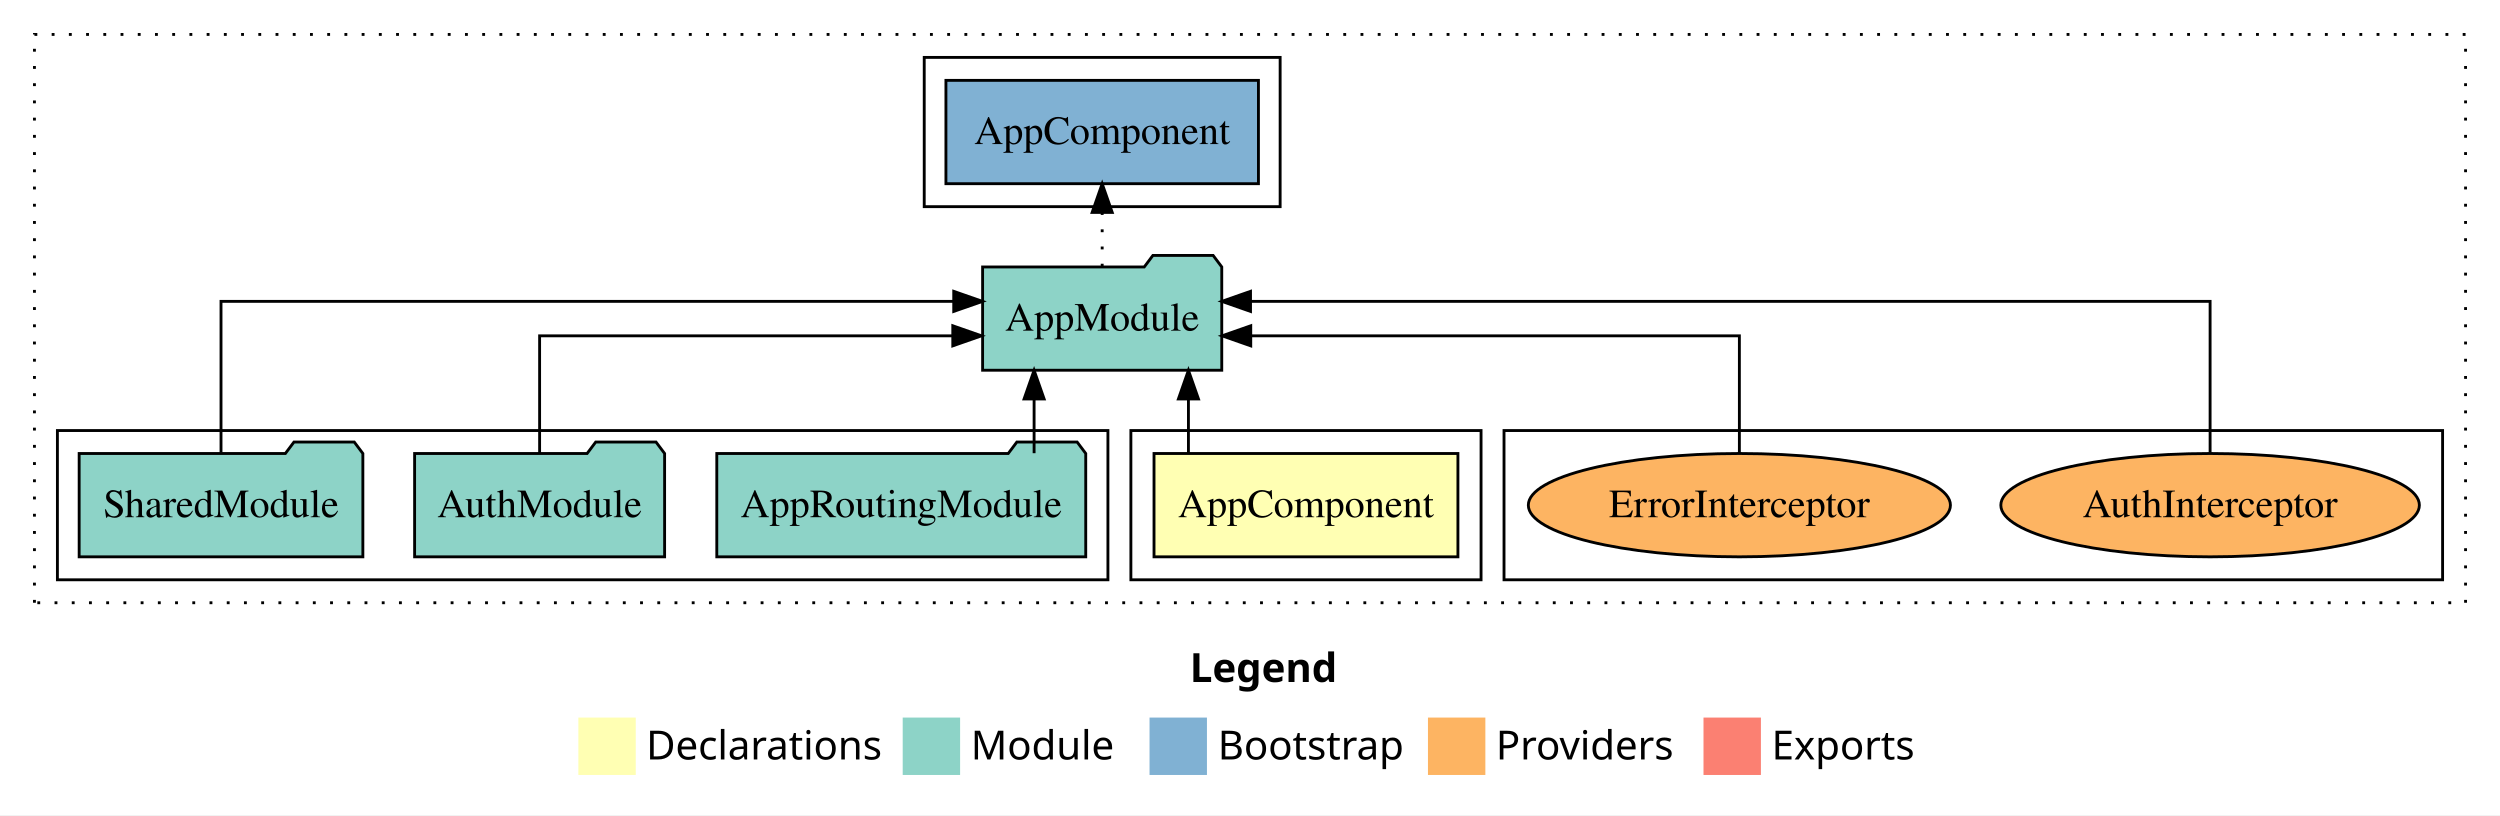
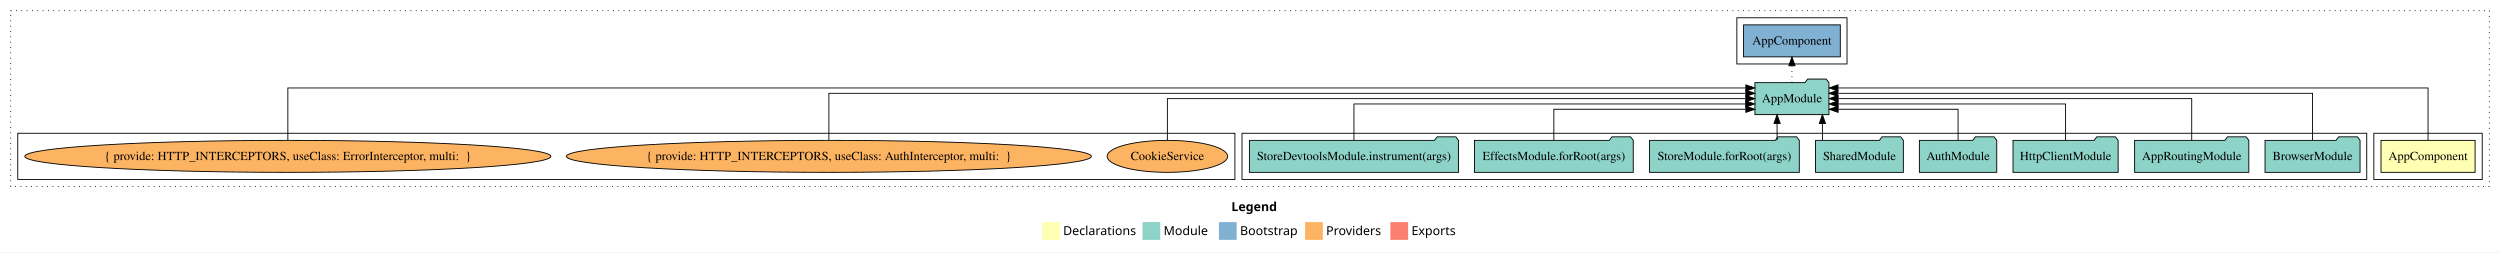
- <svg xmlns="http://www.w3.org/2000/svg" width="871pt" height="284pt" viewBox="0.00 0.00 871.00 284.00">
+ <svg xmlns="http://www.w3.org/2000/svg" width="2814pt" height="284pt" viewBox="0.00 0.00 2814.00 284.00">
  <g id="graph0" class="graph" transform="scale(1 1) rotate(0) translate(4 280)">
-     <polygon fill="white" stroke="transparent" points="-4,4 -4,-280 867,-280 867,4 -4,4" />
-     <text text-anchor="start" x="410.51" y="-42.4" font-family="Times-12" font-weight="bold" font-size="14.00">Legend</text>
-     <polygon fill="#ffffb3" stroke="transparent" points="197.5,-10 197.5,-30 217.5,-30 217.5,-10 197.5,-10" />
-     <text text-anchor="start" x="221.13" y="-15.4" font-family="Times-12" font-size="14.00">  Declarations</text>
-     <polygon fill="#8dd3c7" stroke="transparent" points="310.5,-10 310.5,-30 330.5,-30 330.5,-10 310.5,-10" />
-     <text text-anchor="start" x="334.23" y="-15.4" font-family="Times-12" font-size="14.00">  Module</text>
-     <polygon fill="#80b1d3" stroke="transparent" points="396.5,-10 396.5,-30 416.5,-30 416.5,-10 396.5,-10" />
-     <text text-anchor="start" x="420.28" y="-15.4" font-family="Times-12" font-size="14.00">  Bootstrap</text>
-     <polygon fill="#fdb462" stroke="transparent" points="493.5,-10 493.5,-30 513.5,-30 513.5,-10 493.5,-10" />
-     <text text-anchor="start" x="517.17" y="-15.4" font-family="Times-12" font-size="14.00">  Providers</text>
-     <polygon fill="#fb8072" stroke="transparent" points="589.5,-10 589.5,-30 609.5,-30 609.5,-10 589.5,-10" />
-     <text text-anchor="start" x="613.23" y="-15.4" font-family="Times-12" font-size="14.00">  Exports</text>
+     <polygon fill="white" stroke="transparent" points="-4,4 -4,-280 2810,-280 2810,4 -4,4" />
+     <text text-anchor="start" x="1382.01" y="-42.4" font-family="Times-12" font-weight="bold" font-size="14.00">Legend</text>
+     <polygon fill="#ffffb3" stroke="transparent" points="1169,-10 1169,-30 1189,-30 1189,-10 1169,-10" />
+     <text text-anchor="start" x="1192.63" y="-15.4" font-family="Times-12" font-size="14.00">  Declarations</text>
+     <polygon fill="#8dd3c7" stroke="transparent" points="1282,-10 1282,-30 1302,-30 1302,-10 1282,-10" />
+     <text text-anchor="start" x="1305.73" y="-15.4" font-family="Times-12" font-size="14.00">  Module</text>
+     <polygon fill="#80b1d3" stroke="transparent" points="1368,-10 1368,-30 1388,-30 1388,-10 1368,-10" />
+     <text text-anchor="start" x="1391.78" y="-15.4" font-family="Times-12" font-size="14.00">  Bootstrap</text>
+     <polygon fill="#fdb462" stroke="transparent" points="1465,-10 1465,-30 1485,-30 1485,-10 1465,-10" />
+     <text text-anchor="start" x="1488.67" y="-15.4" font-family="Times-12" font-size="14.00">  Providers</text>
+     <polygon fill="#fb8072" stroke="transparent" points="1561,-10 1561,-30 1581,-30 1581,-10 1561,-10" />
+     <text text-anchor="start" x="1584.73" y="-15.4" font-family="Times-12" font-size="14.00">  Exports</text>
    <g id="clust1" class="cluster">
-       <polygon fill="none" stroke="black" stroke-dasharray="1,5" points="8,-70 8,-268 855,-268 855,-70 8,-70" />
+       <polygon fill="none" stroke="black" stroke-dasharray="1,5" points="8,-70 8,-268 2798,-268 2798,-70 8,-70" />
+     </g>
+     <g id="clust2" class="cluster">
+       <polygon fill="none" stroke="black" points="2668,-78 2668,-130 2790,-130 2790,-78 2668,-78" />
+     </g>
+     <g id="clust4" class="cluster">
+       <polygon fill="none" stroke="black" points="1394,-78 1394,-130 2660,-130 2660,-78 1394,-78" />
    </g>
    <g id="clust6" class="cluster">
-       <polygon fill="none" stroke="black" points="318,-208 318,-260 442,-260 442,-208 318,-208" />
+       <polygon fill="none" stroke="black" points="1951,-208 1951,-260 2075,-260 2075,-208 1951,-208" />
    </g>
    <g id="clust7" class="cluster">
-       <polygon fill="none" stroke="black" points="520,-78 520,-130 847,-130 847,-78 520,-78" />
-     </g>
-     <g id="clust2" class="cluster">
-       <polygon fill="none" stroke="black" points="390,-78 390,-130 512,-130 512,-78 390,-78" />
-     </g>
-     <g id="clust4" class="cluster">
-       <polygon fill="none" stroke="black" points="16,-78 16,-130 382,-130 382,-78 16,-78" />
+       <polygon fill="none" stroke="black" points="16,-78 16,-130 1386,-130 1386,-78 16,-78" />
    </g>
    <g id="node1" class="node">
-       <polygon fill="#ffffb3" stroke="black" points="503.94,-122 398.06,-122 398.06,-86 503.94,-86 503.94,-122" />
-       <text text-anchor="middle" x="451" y="-99.8" font-family="Times,serif" font-size="14.00">AppComponent</text>
+       <polygon fill="#ffffb3" stroke="black" points="2781.94,-122 2676.06,-122 2676.06,-86 2781.94,-86 2781.94,-122" />
+       <text text-anchor="middle" x="2729" y="-99.8" font-family="Times,serif" font-size="14.00">AppComponent</text>
    </g>
    <g id="node2" class="node">
-       <polygon fill="#8dd3c7" stroke="black" points="421.66,-187 418.66,-191 397.66,-191 394.66,-187 338.34,-187 338.34,-151 421.66,-151 421.66,-187" />
-       <text text-anchor="middle" x="380" y="-164.8" font-family="Times,serif" font-size="14.00">AppModule</text>
+       <polygon fill="#8dd3c7" stroke="black" points="2054.66,-187 2051.66,-191 2030.66,-191 2027.66,-187 1971.34,-187 1971.34,-151 2054.66,-151 2054.66,-187" />
+       <text text-anchor="middle" x="2013" y="-164.8" font-family="Times,serif" font-size="14.00">AppModule</text>
    </g>
    <g id="edge1" class="edge">
-       <path fill="none" stroke="black" d="M410.05,-122.11C410.05,-122.11 410.05,-140.99 410.05,-140.99" />
-       <polygon fill="black" stroke="black" points="406.55,-140.99 410.05,-150.99 413.55,-140.99 406.55,-140.99" />
+       <path fill="none" stroke="black" d="M2729,-122.25C2729,-145.02 2729,-181 2729,-181 2729,-181 2064.85,-181 2064.85,-181" />
+       <polygon fill="black" stroke="black" points="2064.85,-177.5 2054.85,-181 2064.85,-184.5 2064.85,-177.5" />
+     </g>
+     <g id="node11" class="node">
+       <polygon fill="#80b1d3" stroke="black" points="2067.44,-252 1958.56,-252 1958.56,-216 2067.44,-216 2067.44,-252" />
+       <text text-anchor="middle" x="2013" y="-229.8" font-family="Times,serif" font-size="14.00">AppComponent </text>
+     </g>
+     <g id="edge10" class="edge">
+       <path fill="none" stroke="black" stroke-dasharray="1,5" d="M2013,-187.11C2013,-187.11 2013,-205.99 2013,-205.99" />
+       <polygon fill="black" stroke="black" points="2009.5,-205.99 2013,-215.99 2016.5,-205.99 2009.5,-205.99" />
+     </g>
+     <g id="node3" class="node">
+       <polygon fill="#8dd3c7" stroke="black" points="2652.47,-122 2649.47,-126 2628.47,-126 2625.47,-122 2545.53,-122 2545.53,-86 2652.47,-86 2652.47,-122" />
+       <text text-anchor="middle" x="2599" y="-99.8" font-family="Times,serif" font-size="14.00">BrowserModule</text>
+     </g>
+     <g id="edge2" class="edge">
+       <path fill="none" stroke="black" d="M2599,-122.28C2599,-143.32 2599,-175 2599,-175 2599,-175 2064.67,-175 2064.67,-175" />
+       <polygon fill="black" stroke="black" points="2064.67,-171.5 2054.67,-175 2064.67,-178.5 2064.67,-171.5" />
+     </g>
+     <g id="node4" class="node">
+       <polygon fill="#8dd3c7" stroke="black" points="2527.27,-122 2524.27,-126 2503.27,-126 2500.27,-122 2398.73,-122 2398.73,-86 2527.27,-86 2527.27,-122" />
+       <text text-anchor="middle" x="2463" y="-99.8" font-family="Times,serif" font-size="14.00">AppRoutingModule</text>
+     </g>
+     <g id="edge3" class="edge">
+       <path fill="none" stroke="black" d="M2463,-122.11C2463,-141.34 2463,-169 2463,-169 2463,-169 2064.93,-169 2064.93,-169" />
+       <polygon fill="black" stroke="black" points="2064.93,-165.5 2054.93,-169 2064.93,-172.5 2064.93,-165.5" />
+     </g>
+     <g id="node5" class="node">
+       <polygon fill="#8dd3c7" stroke="black" points="2380.16,-122 2377.16,-126 2356.16,-126 2353.16,-122 2261.84,-122 2261.84,-86 2380.16,-86 2380.16,-122" />
+       <text text-anchor="middle" x="2321" y="-99.8" font-family="Times,serif" font-size="14.00">HttpClientModule</text>
+     </g>
+     <g id="edge4" class="edge">
+       <path fill="none" stroke="black" d="M2321,-122.02C2321,-139.37 2321,-163 2321,-163 2321,-163 2064.86,-163 2064.86,-163" />
+       <polygon fill="black" stroke="black" points="2064.86,-159.5 2054.86,-163 2064.86,-166.5 2064.86,-159.5" />
    </g>
    <g id="node6" class="node">
-       <polygon fill="#80b1d3" stroke="black" points="434.44,-252 325.56,-252 325.56,-216 434.44,-216 434.44,-252" />
-       <text text-anchor="middle" x="380" y="-229.8" font-family="Times,serif" font-size="14.00">AppComponent </text>
+       <polygon fill="#8dd3c7" stroke="black" points="2243.55,-122 2240.55,-126 2219.55,-126 2216.55,-122 2156.45,-122 2156.45,-86 2243.55,-86 2243.55,-122" />
+       <text text-anchor="middle" x="2200" y="-99.8" font-family="Times,serif" font-size="14.00">AuthModule</text>
    </g>
    <g id="edge5" class="edge">
-       <path fill="none" stroke="black" stroke-dasharray="1,5" d="M380,-187.11C380,-187.11 380,-205.99 380,-205.99" />
-       <polygon fill="black" stroke="black" points="376.5,-205.99 380,-215.99 383.5,-205.99 376.5,-205.99" />
-     </g>
-     <g id="node3" class="node">
-       <polygon fill="#8dd3c7" stroke="black" points="374.27,-122 371.27,-126 350.27,-126 347.27,-122 245.73,-122 245.73,-86 374.27,-86 374.27,-122" />
-       <text text-anchor="middle" x="310" y="-99.8" font-family="Times,serif" font-size="14.00">AppRoutingModule</text>
-     </g>
-     <g id="edge2" class="edge">
-       <path fill="none" stroke="black" d="M356.28,-122.11C356.28,-122.11 356.28,-140.99 356.28,-140.99" />
-       <polygon fill="black" stroke="black" points="352.78,-140.99 356.28,-150.99 359.78,-140.99 352.78,-140.99" />
-     </g>
-     <g id="node4" class="node">
-       <polygon fill="#8dd3c7" stroke="black" points="227.55,-122 224.55,-126 203.55,-126 200.55,-122 140.45,-122 140.45,-86 227.55,-86 227.55,-122" />
-       <text text-anchor="middle" x="184" y="-99.8" font-family="Times,serif" font-size="14.00">AuthModule</text>
-     </g>
-     <g id="edge3" class="edge">
-       <path fill="none" stroke="black" d="M184,-122.02C184,-139.37 184,-163 184,-163 184,-163 327.95,-163 327.95,-163" />
-       <polygon fill="black" stroke="black" points="327.95,-166.5 337.95,-163 327.95,-159.5 327.95,-166.5" />
-     </g>
-     <g id="node5" class="node">
-       <polygon fill="#8dd3c7" stroke="black" points="122.42,-122 119.42,-126 98.42,-126 95.42,-122 23.58,-122 23.58,-86 122.42,-86 122.42,-122" />
-       <text text-anchor="middle" x="73" y="-99.8" font-family="Times,serif" font-size="14.00">SharedModule</text>
-     </g>
-     <g id="edge4" class="edge">
-       <path fill="none" stroke="black" d="M73,-122.28C73,-143.32 73,-175 73,-175 73,-175 328.28,-175 328.28,-175" />
-       <polygon fill="black" stroke="black" points="328.28,-178.5 338.28,-175 328.28,-171.5 328.28,-178.5" />
+       <path fill="none" stroke="black" d="M2200,-122.24C2200,-137.57 2200,-157 2200,-157 2200,-157 2064.97,-157 2064.97,-157" />
+       <polygon fill="black" stroke="black" points="2064.97,-153.5 2054.97,-157 2064.97,-160.5 2064.97,-153.5" />
    </g>
    <g id="node7" class="node">
-       <ellipse fill="#fdb462" stroke="black" cx="766" cy="-104" rx="72.91" ry="18" />
-       <text text-anchor="middle" x="766" y="-99.8" font-family="Times,serif" font-size="14.00">AuthInterceptor</text>
+       <polygon fill="#8dd3c7" stroke="black" points="2138.42,-122 2135.42,-126 2114.42,-126 2111.42,-122 2039.58,-122 2039.58,-86 2138.42,-86 2138.42,-122" />
+       <text text-anchor="middle" x="2089" y="-99.8" font-family="Times,serif" font-size="14.00">SharedModule</text>
    </g>
    <g id="edge6" class="edge">
-       <path fill="none" stroke="black" d="M766,-122.28C766,-143.32 766,-175 766,-175 766,-175 431.68,-175 431.68,-175" />
-       <polygon fill="black" stroke="black" points="431.68,-171.5 421.68,-175 431.68,-178.5 431.68,-171.5" />
+       <path fill="none" stroke="black" d="M2047.31,-122.11C2047.31,-122.11 2047.31,-140.99 2047.31,-140.99" />
+       <polygon fill="black" stroke="black" points="2043.81,-140.99 2047.31,-150.99 2050.81,-140.99 2043.81,-140.99" />
    </g>
    <g id="node8" class="node">
-       <ellipse fill="#fdb462" stroke="black" cx="602" cy="-104" rx="73.53" ry="18" />
-       <text text-anchor="middle" x="602" y="-99.8" font-family="Times,serif" font-size="14.00">ErrorInterceptor</text>
+       <polygon fill="#8dd3c7" stroke="black" points="2021.29,-122 2018.29,-126 1997.29,-126 1994.29,-122 1852.71,-122 1852.71,-86 2021.29,-86 2021.29,-122" />
+       <text text-anchor="middle" x="1937" y="-99.8" font-family="Times,serif" font-size="14.00">StoreModule.forRoot(args)</text>
    </g>
    <g id="edge7" class="edge">
-       <path fill="none" stroke="black" d="M602,-122.02C602,-139.37 602,-163 602,-163 602,-163 431.76,-163 431.76,-163" />
-       <polygon fill="black" stroke="black" points="431.76,-159.5 421.76,-163 431.76,-166.5 431.76,-159.5" />
+       <path fill="none" stroke="black" d="M1996.28,-122.11C1996.28,-122.11 1996.28,-140.99 1996.28,-140.99" />
+       <polygon fill="black" stroke="black" points="1992.78,-140.99 1996.28,-150.99 1999.78,-140.99 1992.78,-140.99" />
+     </g>
+     <g id="node9" class="node">
+       <polygon fill="#8dd3c7" stroke="black" points="1834.38,-122 1831.38,-126 1810.38,-126 1807.38,-122 1655.62,-122 1655.62,-86 1834.38,-86 1834.38,-122" />
+       <text text-anchor="middle" x="1745" y="-99.8" font-family="Times,serif" font-size="14.00">EffectsModule.forRoot(args)</text>
+     </g>
+     <g id="edge8" class="edge">
+       <path fill="none" stroke="black" d="M1745,-122.24C1745,-137.57 1745,-157 1745,-157 1745,-157 1961.12,-157 1961.12,-157" />
+       <polygon fill="black" stroke="black" points="1961.13,-160.5 1971.12,-157 1961.12,-153.5 1961.13,-160.5" />
+     </g>
+     <g id="node10" class="node">
+       <polygon fill="#8dd3c7" stroke="black" points="1637.67,-122 1634.67,-126 1613.67,-126 1610.67,-122 1402.33,-122 1402.33,-86 1637.67,-86 1637.67,-122" />
+       <text text-anchor="middle" x="1520" y="-99.8" font-family="Times,serif" font-size="14.00">StoreDevtoolsModule.instrument(args)</text>
+     </g>
+     <g id="edge9" class="edge">
+       <path fill="none" stroke="black" d="M1520,-122.02C1520,-139.37 1520,-163 1520,-163 1520,-163 1960.97,-163 1960.97,-163" />
+       <polygon fill="black" stroke="black" points="1960.97,-166.5 1970.97,-163 1960.97,-159.5 1960.97,-166.5" />
+     </g>
+     <g id="node12" class="node">
+       <ellipse fill="#fdb462" stroke="black" cx="1310" cy="-104" rx="67.78" ry="18" />
+       <text text-anchor="middle" x="1310" y="-99.8" font-family="Times,serif" font-size="14.00">CookieService</text>
+     </g>
+     <g id="edge11" class="edge">
+       <path fill="none" stroke="black" d="M1310,-122.11C1310,-141.34 1310,-169 1310,-169 1310,-169 1961.13,-169 1961.13,-169" />
+       <polygon fill="black" stroke="black" points="1961.13,-172.5 1971.13,-169 1961.13,-165.5 1961.13,-172.5" />
+     </g>
+     <g id="node13" class="node">
+       <ellipse fill="#fdb462" stroke="black" cx="929" cy="-104" rx="295.43" ry="18" />
+       <text text-anchor="middle" x="929" y="-99.8" font-family="Times,serif" font-size="14.00">{ provide: HTTP_INTERCEPTORS, useClass: AuthInterceptor, multi:  }</text>
+     </g>
+     <g id="edge12" class="edge">
+       <path fill="none" stroke="black" d="M929,-122.28C929,-143.32 929,-175 929,-175 929,-175 1961.17,-175 1961.17,-175" />
+       <polygon fill="black" stroke="black" points="1961.17,-178.5 1971.17,-175 1961.17,-171.5 1961.17,-178.5" />
+     </g>
+     <g id="node14" class="node">
+       <ellipse fill="#fdb462" stroke="black" cx="320" cy="-104" rx="296.05" ry="18" />
+       <text text-anchor="middle" x="320" y="-99.8" font-family="Times,serif" font-size="14.00">{ provide: HTTP_INTERCEPTORS, useClass: ErrorInterceptor, multi:  }</text>
+     </g>
+     <g id="edge13" class="edge">
+       <path fill="none" stroke="black" d="M320,-122.25C320,-145.02 320,-181 320,-181 320,-181 1961.15,-181 1961.15,-181" />
+       <polygon fill="black" stroke="black" points="1961.15,-184.5 1971.15,-181 1961.15,-177.5 1961.15,-184.5" />
    </g>
  </g>
</svg>
